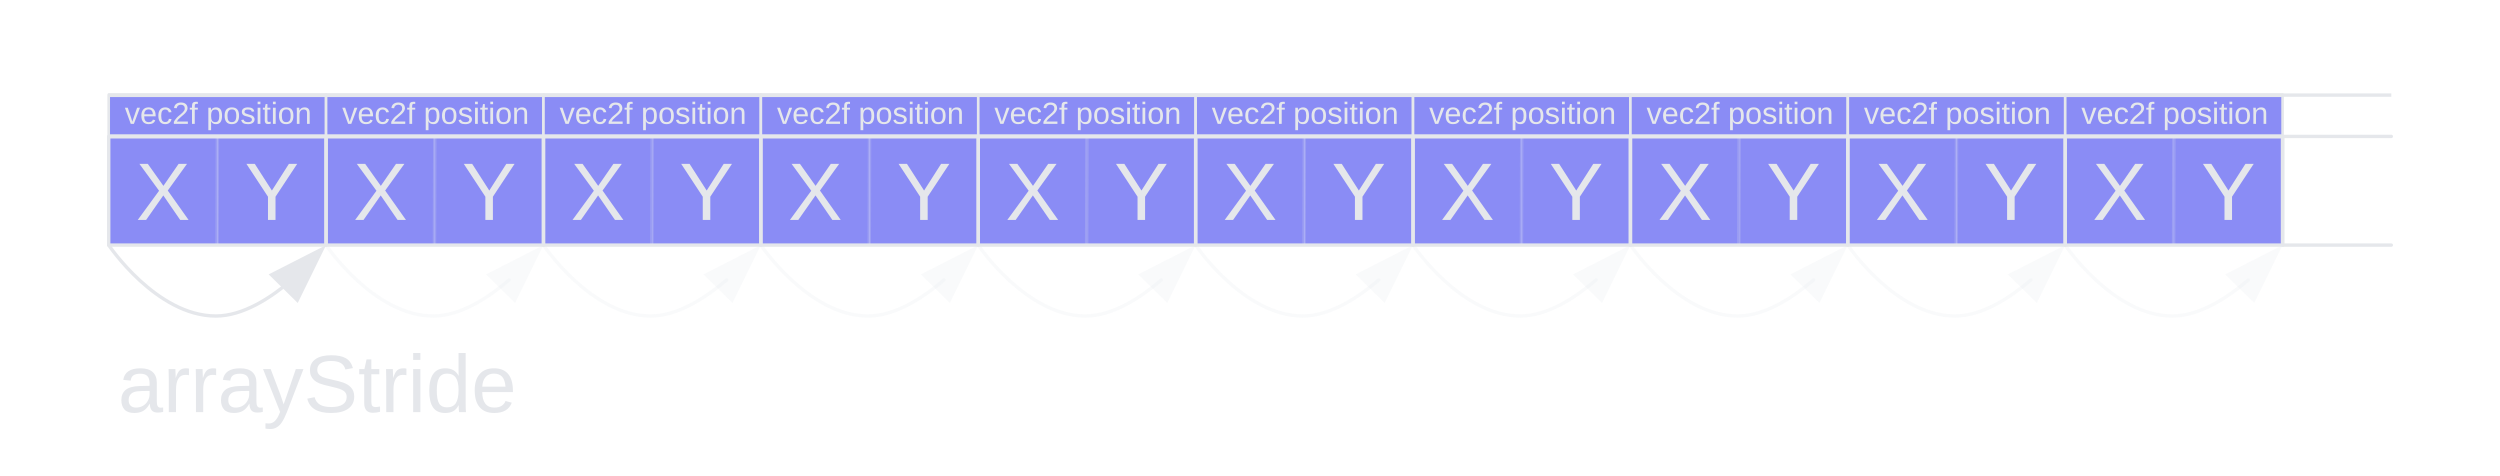
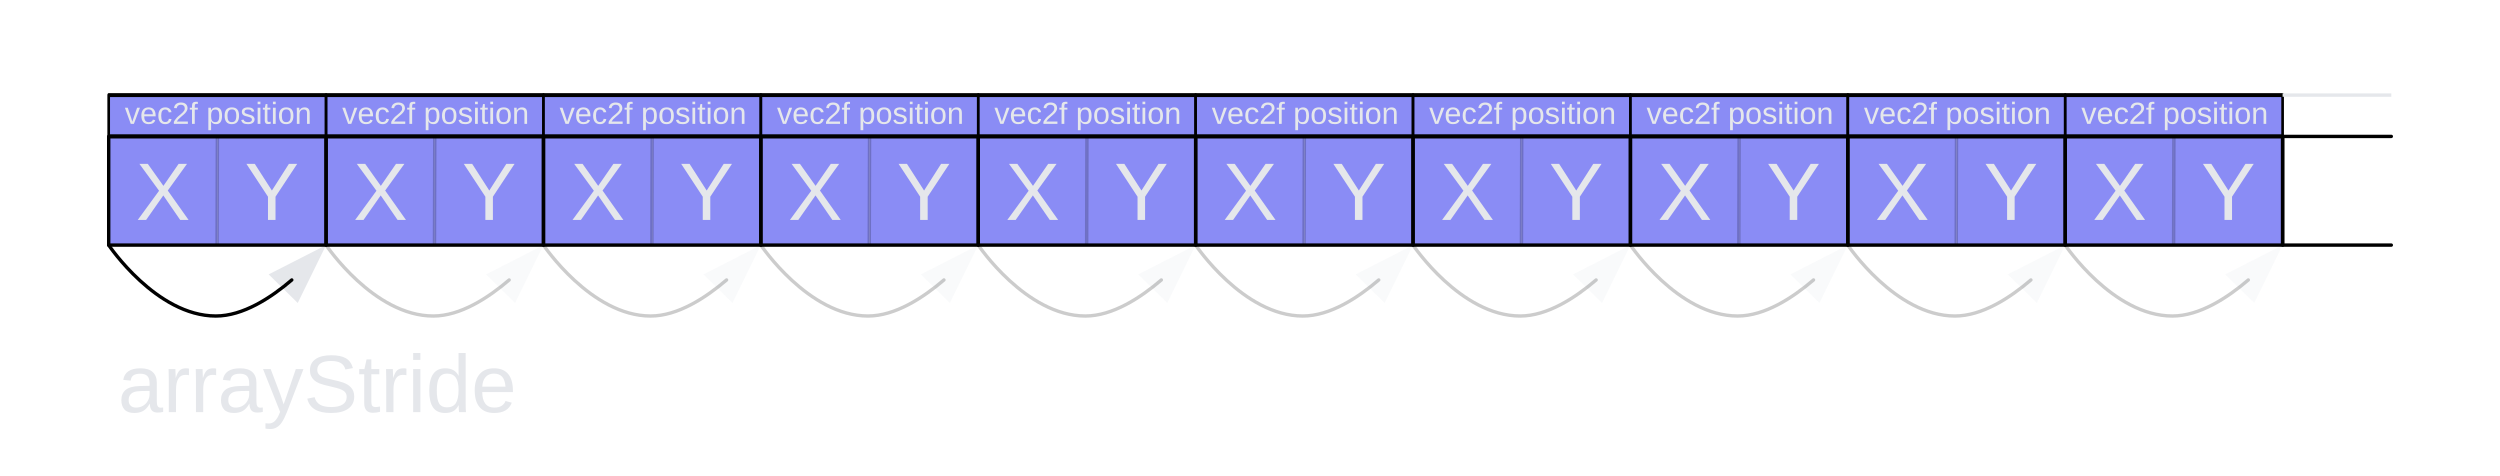
- <svg xmlns="http://www.w3.org/2000/svg" width="100%" height="100%" viewBox="0 0 368 70" version="1.1" xml:space="preserve" style="fill-rule:evenodd;clip-rule:evenodd;stroke-linecap:round;stroke-linejoin:round;stroke-miterlimit:1.5;color:#e5e7eb;fill:currentColor;">
-   <style>
-         *[style*="stroke:black"],
-         *[style*="stroke:rgb(12,0,0)"] {
-             stroke: currentColor !important;
-         }
-     </style>
-   <g transform="matrix(1,0,0,1,-112,-107.921)">
-     <rect x="128" y="128" width="16" height="16" style="fill:rgba(99,102,241,.75);" />
-   </g>
-   <g transform="matrix(1,0,0,1,-80,-107.921)">
-     <rect x="128" y="128" width="16" height="16" style="fill:rgba(99,102,241,.75);" />
-   </g>
-   <g transform="matrix(1,0,0,1,-48,-107.921)">
-     <rect x="128" y="128" width="16" height="16" style="fill:rgba(99,102,241,.75);" />
-   </g>
-   <g transform="matrix(1,0,0,1,-16,-107.921)">
-     <rect x="128" y="128" width="16" height="16" style="fill:rgba(99,102,241,.75);" />
-   </g>
-   <g transform="matrix(1,0,0,1,16,-107.921)">
-     <rect x="128" y="128" width="16" height="16" style="fill:rgba(99,102,241,.75);" />
-   </g>
-   <g transform="matrix(1,0,0,1,48,-107.921)">
-     <rect x="128" y="128" width="16" height="16" style="fill:rgba(99,102,241,.75);" />
-   </g>
-   <g transform="matrix(1,0,0,1,80,-107.921)">
-     <rect x="128" y="128" width="16" height="16" style="fill:rgba(99,102,241,.75);" />
-   </g>
-   <g transform="matrix(1,0,0,1,112,-107.921)">
-     <rect x="128" y="128" width="16" height="16" style="fill:rgba(99,102,241,.75);" />
-   </g>
-   <g transform="matrix(1,0,0,1,144,-107.921)">
-     <rect x="128" y="128" width="16" height="16" style="fill:rgba(99,102,241,.75);" />
-   </g>
-   <g transform="matrix(1,0,0,1,176,-107.921)">
-     <rect x="128" y="128" width="16" height="16" style="fill:rgba(99,102,241,.75);" />
-   </g>
-   <g transform="matrix(1,0,0,1,-116.726,-104.085)">
-     <text x="136.736px" y="136.459px" style="font-family:'ArialMT', 'Arial', sans-serif;font-size:12px;">X</text>
-   </g>
-   <g transform="matrix(1,0,0,1,-84.726,-104.085)">
-     <text x="136.736px" y="136.459px" style="font-family:'ArialMT', 'Arial', sans-serif;font-size:12px;">X</text>
-   </g>
-   <g transform="matrix(1,0,0,1,-52.726,-104.085)">
-     <text x="136.736px" y="136.459px" style="font-family:'ArialMT', 'Arial', sans-serif;font-size:12px;">X</text>
-   </g>
-   <g transform="matrix(1,0,0,1,-20.726,-104.085)">
-     <text x="136.736px" y="136.459px" style="font-family:'ArialMT', 'Arial', sans-serif;font-size:12px;">X</text>
-   </g>
-   <g transform="matrix(1,0,0,1,11.274,-104.085)">
-     <text x="136.736px" y="136.459px" style="font-family:'ArialMT', 'Arial', sans-serif;font-size:12px;">X</text>
-   </g>
-   <g transform="matrix(1,0,0,1,43.274,-104.085)">
-     <text x="136.736px" y="136.459px" style="font-family:'ArialMT', 'Arial', sans-serif;font-size:12px;">X</text>
-   </g>
-   <g transform="matrix(1,0,0,1,75.274,-104.085)">
-     <text x="136.736px" y="136.459px" style="font-family:'ArialMT', 'Arial', sans-serif;font-size:12px;">X</text>
-   </g>
-   <g transform="matrix(1,0,0,1,107.274,-104.085)">
-     <text x="136.736px" y="136.459px" style="font-family:'ArialMT', 'Arial', sans-serif;font-size:12px;">X</text>
-   </g>
-   <g transform="matrix(1,0,0,1,139.274,-104.085)">
-     <text x="136.736px" y="136.459px" style="font-family:'ArialMT', 'Arial', sans-serif;font-size:12px;">X</text>
-   </g>
-   <g transform="matrix(1,0,0,1,171.274,-104.085)">
-     <text x="136.736px" y="136.459px" style="font-family:'ArialMT', 'Arial', sans-serif;font-size:12px;">X</text>
-   </g>
-   <g transform="matrix(1,0,0,1,-96,-107.921)">
-     <rect x="128" y="128" width="16" height="16" style="fill:rgba(99,102,241,.75);" />
-   </g>
-   <g transform="matrix(1,0,0,1,-64,-107.921)">
-     <rect x="128" y="128" width="16" height="16" style="fill:rgba(99,102,241,.75);" />
-   </g>
-   <g transform="matrix(1,0,0,1,-32,-107.921)">
-     <rect x="128" y="128" width="16" height="16" style="fill:rgba(99,102,241,.75);" />
-   </g>
-   <g transform="matrix(1,0,0,1,1.42109e-14,-107.921)">
-     <rect x="128" y="128" width="16" height="16" style="fill:rgba(99,102,241,.75);" />
-   </g>
-   <g transform="matrix(1,0,0,1,32,-107.921)">
-     <rect x="128" y="128" width="16" height="16" style="fill:rgba(99,102,241,.75);" />
-   </g>
-   <g transform="matrix(1,0,0,1,64,-107.921)">
-     <rect x="128" y="128" width="16" height="16" style="fill:rgba(99,102,241,.75);" />
-   </g>
-   <g transform="matrix(1,0,0,1,96,-107.921)">
-     <rect x="128" y="128" width="16" height="16" style="fill:rgba(99,102,241,.75);" />
-   </g>
-   <g transform="matrix(1,0,0,1,128,-107.921)">
-     <rect x="128" y="128" width="16" height="16" style="fill:rgba(99,102,241,.75);" />
-   </g>
-   <g transform="matrix(1,0,0,1,160,-107.921)">
-     <rect x="128" y="128" width="16" height="16" style="fill:rgba(99,102,241,.75);" />
-   </g>
-   <g transform="matrix(1,0,0,1,192,-107.921)">
-     <rect x="128" y="128" width="16" height="16" style="fill:rgba(99,102,241,.75);" />
-   </g>
-   <g transform="matrix(1,0,0,1,-100.726,-104.085)">
-     <text x="136.736px" y="136.459px" style="font-family:'ArialMT', 'Arial', sans-serif;font-size:12px;">Y</text>
-   </g>
-   <g transform="matrix(1,0,0,1,-68.726,-104.085)">
-     <text x="136.736px" y="136.459px" style="font-family:'ArialMT', 'Arial', sans-serif;font-size:12px;">Y</text>
-   </g>
-   <g transform="matrix(1,0,0,1,-36.726,-104.085)">
-     <text x="136.736px" y="136.459px" style="font-family:'ArialMT', 'Arial', sans-serif;font-size:12px;">Y</text>
-   </g>
-   <g transform="matrix(1,0,0,1,-4.726,-104.085)">
-     <text x="136.736px" y="136.459px" style="font-family:'ArialMT', 'Arial', sans-serif;font-size:12px;">Y</text>
-   </g>
-   <g transform="matrix(1,0,0,1,27.274,-104.085)">
-     <text x="136.736px" y="136.459px" style="font-family:'ArialMT', 'Arial', sans-serif;font-size:12px;">Y</text>
-   </g>
-   <g transform="matrix(1,0,0,1,59.274,-104.085)">
-     <text x="136.736px" y="136.459px" style="font-family:'ArialMT', 'Arial', sans-serif;font-size:12px;">Y</text>
-   </g>
-   <g transform="matrix(1,0,0,1,91.274,-104.085)">
-     <text x="136.736px" y="136.459px" style="font-family:'ArialMT', 'Arial', sans-serif;font-size:12px;">Y</text>
-   </g>
-   <g transform="matrix(1,0,0,1,123.274,-104.085)">
-     <text x="136.736px" y="136.459px" style="font-family:'ArialMT', 'Arial', sans-serif;font-size:12px;">Y</text>
-   </g>
-   <g transform="matrix(1,0,0,1,155.274,-104.085)">
-     <text x="136.736px" y="136.459px" style="font-family:'ArialMT', 'Arial', sans-serif;font-size:12px;">Y</text>
-   </g>
-   <g transform="matrix(1,0,0,1,187.274,-104.085)">
-     <text x="136.736px" y="136.459px" style="font-family:'ArialMT', 'Arial', sans-serif;font-size:12px;">Y</text>
-   </g>
-   <g transform="matrix(1,0,0,1,-112,-107.921)">
-     <path d="M464,128L448,128L448,144L464,144" style="fill:none;stroke:black;stroke-width:0.5px;" />
-   </g>
-   <g transform="matrix(0.4,0,0,0.465887,-35.2,-31.0083)">
-     <g transform="matrix(2.5,-0,-0,2.14644,88,66.5576)">
-       <path d="M39.548,40.389L48,36.079L43.824,44.598L39.548,40.389Z" />
-       <path d="M16,36.079C16,36.079 23.005,46.517 31.772,46.517C35.763,46.517 39.867,43.849 42.949,41.21" style="fill:none;stroke:black;stroke-width:0.5px;" />
-     </g>
-   </g>
-   <g transform="matrix(0.4,0,0,0.465887,-3.2,-31.0083)">
-     <g transform="matrix(2.5,-0,-0,2.14644,8,66.5576)">
-       <path d="M71.548,40.389L80,36.079L75.824,44.598L71.548,40.389Z" style="fill-opacity:0.2;" />
-       <path d="M48,36.079C48,36.079 55.005,46.517 63.772,46.517C67.763,46.517 71.867,43.849 74.949,41.21" style="fill:none;stroke:black;stroke-opacity:0.2;stroke-width:0.5px;" />
-     </g>
-   </g>
-   <g transform="matrix(0.4,0,0,0.465887,28.8,-31.0083)">
-     <g transform="matrix(2.5,-0,-0,2.14644,-72,66.5576)">
-       <path d="M103.548,40.389L112,36.079L107.824,44.598L103.548,40.389Z" style="fill-opacity:0.2;" />
-       <path d="M80,36.079C80,36.079 87.005,46.517 95.772,46.517C99.763,46.517 103.867,43.849 106.949,41.21" style="fill:none;stroke:black;stroke-opacity:0.2;stroke-width:0.5px;" />
-     </g>
-   </g>
-   <g transform="matrix(0.4,0,0,0.465887,60.8,-31.0083)">
-     <g transform="matrix(2.5,-0,-0,2.14644,-152,66.5576)">
-       <path d="M135.548,40.389L144,36.079L139.824,44.598L135.548,40.389Z" style="fill-opacity:0.2;" />
-       <path d="M112,36.079C112,36.079 119.005,46.517 127.772,46.517C131.763,46.517 135.867,43.849 138.949,41.21" style="fill:none;stroke:black;stroke-opacity:0.2;stroke-width:0.5px;" />
-     </g>
-   </g>
-   <g transform="matrix(0.4,0,0,0.465887,92.8,-31.0083)">
-     <g transform="matrix(2.5,-0,-0,2.14644,-232,66.5576)">
-       <path d="M167.548,40.389L176,36.079L171.824,44.598L167.548,40.389Z" style="fill-opacity:0.2;" />
-       <path d="M144,36.079C144,36.079 151.005,46.517 159.772,46.517C163.763,46.517 167.867,43.849 170.949,41.21" style="fill:none;stroke:black;stroke-opacity:0.2;stroke-width:0.5px;" />
-     </g>
-   </g>
-   <g transform="matrix(0.4,0,0,0.465887,124.8,-31.0083)">
-     <g transform="matrix(2.5,-0,-0,2.14644,-312,66.5576)">
-       <path d="M199.548,40.389L208,36.079L203.824,44.598L199.548,40.389Z" style="fill-opacity:0.2;" />
-       <path d="M176,36.079C176,36.079 183.005,46.517 191.772,46.517C195.763,46.517 199.867,43.849 202.949,41.21" style="fill:none;stroke:black;stroke-opacity:0.2;stroke-width:0.5px;" />
-     </g>
-   </g>
-   <g transform="matrix(0.4,0,0,0.465887,156.8,-31.0083)">
-     <g transform="matrix(2.5,-0,-0,2.14644,-392,66.5576)">
-       <path d="M231.548,40.389L240,36.079L235.824,44.598L231.548,40.389Z" style="fill-opacity:0.2;" />
-       <path d="M208,36.079C208,36.079 215.005,46.517 223.772,46.517C227.763,46.517 231.867,43.849 234.949,41.21" style="fill:none;stroke:black;stroke-opacity:0.2;stroke-width:0.5px;" />
-     </g>
-   </g>
-   <g transform="matrix(0.4,0,0,0.465887,188.8,-31.0083)">
-     <g transform="matrix(2.5,-0,-0,2.14644,-472,66.5576)">
-       <path d="M263.548,40.389L272,36.079L267.824,44.598L263.548,40.389Z" style="fill-opacity:0.2;" />
-       <path d="M240,36.079C240,36.079 247.005,46.517 255.772,46.517C259.763,46.517 263.867,43.849 266.949,41.21" style="fill:none;stroke:black;stroke-opacity:0.2;stroke-width:0.5px;" />
-     </g>
-   </g>
-   <g transform="matrix(0.4,0,0,0.465887,220.8,-31.0083)">
-     <g transform="matrix(2.5,-0,-0,2.14644,-552,66.5576)">
-       <path d="M295.548,40.389L304,36.079L299.824,44.598L295.548,40.389Z" style="fill-opacity:0.2;" />
-       <path d="M272,36.079C272,36.079 279.005,46.517 287.772,46.517C291.763,46.517 295.867,43.849 298.949,41.21" style="fill:none;stroke:black;stroke-opacity:0.2;stroke-width:0.5px;" />
-     </g>
-   </g>
-   <g transform="matrix(0.4,0,0,0.465887,252.8,-31.0083)">
-     <g transform="matrix(2.5,-0,-0,2.14644,-632,66.5576)">
-       <path d="M327.548,40.389L336,36.079L331.824,44.598L327.548,40.389Z" style="fill-opacity:0.2;" />
-       <path d="M304,36.079C304,36.079 311.005,46.517 319.772,46.517C323.763,46.517 327.867,43.849 330.949,41.21" style="fill:none;stroke:black;stroke-opacity:0.2;stroke-width:0.5px;" />
-     </g>
-   </g>
-   <g transform="matrix(1,0,0,1,-134.528,-45.8679)">
-     <text x="151.875px" y="106.537px" style="font-family:'ArialMT', 'Arial', sans-serif;font-size:12px;">arrayStride</text>
-   </g>
-   <g transform="matrix(1,0,0,1.49086,-112,-170.751)">
-     <rect x="128" y="123.921" width="32" height="4.079" style="fill:rgba(99,102,241,.75);stroke:black;stroke-width:0.39px;" />
-   </g>
-   <g transform="matrix(1,0,0,1.49086,-80,-170.751)">
-     <rect x="128" y="123.921" width="32" height="4.079" style="fill:rgba(99,102,241,.75);stroke:black;stroke-width:0.39px;" />
-   </g>
-   <g transform="matrix(1,0,0,1.49086,-48,-170.751)">
-     <rect x="128" y="123.921" width="32" height="4.079" style="fill:rgba(99,102,241,.75);stroke:black;stroke-width:0.39px;" />
-   </g>
-   <g transform="matrix(1,0,0,1.49086,-16,-170.751)">
-     <rect x="128" y="123.921" width="32" height="4.079" style="fill:rgba(99,102,241,.75);stroke:black;stroke-width:0.39px;" />
-   </g>
-   <g transform="matrix(1,0,0,1.49086,16,-170.751)">
-     <rect x="128" y="123.921" width="32" height="4.079" style="fill:rgba(99,102,241,.75);stroke:black;stroke-width:0.39px;" />
-   </g>
-   <g transform="matrix(1,0,0,1.49086,48,-170.751)">
-     <rect x="128" y="123.921" width="32" height="4.079" style="fill:rgba(99,102,241,.75);stroke:black;stroke-width:0.39px;" />
-   </g>
-   <g transform="matrix(1,0,0,1.49086,80,-170.751)">
-     <rect x="128" y="123.921" width="32" height="4.079" style="fill:rgba(99,102,241,.75);stroke:black;stroke-width:0.39px;" />
-   </g>
-   <g transform="matrix(1,0,0,1.49086,112,-170.751)">
-     <rect x="128" y="123.921" width="32" height="4.079" style="fill:rgba(99,102,241,.75);stroke:black;stroke-width:0.39px;" />
-   </g>
-   <g transform="matrix(1,0,0,1.49086,144,-170.751)">
-     <rect x="128" y="123.921" width="32" height="4.079" style="fill:rgba(99,102,241,.75);stroke:black;stroke-width:0.39px;" />
-   </g>
-   <g transform="matrix(1,0,0,1.49086,176,-170.751)">
-     <rect x="128" y="123.921" width="32" height="4.079" style="fill:rgba(99,102,241,.75);stroke:black;stroke-width:0.39px;" />
-   </g>
-   <g transform="matrix(1,0,0,1,-111.738,-107.951)">
-     <text x="130.106px" y="126.18px" style="font-family:'ArialMT', 'Arial', sans-serif;font-size:4.5px;">vec2f position</text>
-   </g>
-   <g transform="matrix(1,0,0,1,-79.7378,-107.951)">
-     <text x="130.106px" y="126.18px" style="font-family:'ArialMT', 'Arial', sans-serif;font-size:4.5px;">vec2f position</text>
-   </g>
-   <g transform="matrix(1,0,0,1,-47.7378,-107.951)">
-     <text x="130.106px" y="126.18px" style="font-family:'ArialMT', 'Arial', sans-serif;font-size:4.5px;">vec2f position</text>
-   </g>
-   <g transform="matrix(1,0,0,1,-15.7378,-107.951)">
-     <text x="130.106px" y="126.18px" style="font-family:'ArialMT', 'Arial', sans-serif;font-size:4.5px;">vec2f position</text>
-   </g>
-   <g transform="matrix(1,0,0,1,16.2622,-107.951)">
-     <text x="130.106px" y="126.18px" style="font-family:'ArialMT', 'Arial', sans-serif;font-size:4.5px;">vec2f position</text>
-   </g>
-   <g transform="matrix(1,0,0,1,48.2622,-107.951)">
-     <text x="130.106px" y="126.18px" style="font-family:'ArialMT', 'Arial', sans-serif;font-size:4.5px;">vec2f position</text>
-   </g>
-   <g transform="matrix(1,0,0,1,80.2622,-107.951)">
-     <text x="130.106px" y="126.18px" style="font-family:'ArialMT', 'Arial', sans-serif;font-size:4.5px;">vec2f position</text>
-   </g>
-   <g transform="matrix(1,0,0,1,112.262,-107.951)">
-     <text x="130.106px" y="126.18px" style="font-family:'ArialMT', 'Arial', sans-serif;font-size:4.5px;">vec2f position</text>
-   </g>
-   <g transform="matrix(1,0,0,1,144.262,-107.951)">
-     <text x="130.106px" y="126.18px" style="font-family:'ArialMT', 'Arial', sans-serif;font-size:4.5px;">vec2f position</text>
-   </g>
-   <g transform="matrix(1,0,0,1,176.262,-107.951)">
-     <text x="130.106px" y="126.18px" style="font-family:'ArialMT', 'Arial', sans-serif;font-size:4.5px;">vec2f position</text>
-   </g>
-   <g transform="matrix(1,0.000106409,0.000106409,0.960985,-112.015,-102.318)">
-     <path d="M144,127.35L143.955,144" style="fill:none;stroke:black;stroke-opacity:0.2;stroke-width:0.51px;stroke-linecap:butt;" />
-   </g>
-   <g transform="matrix(1,0.000106409,0.000106409,0.960985,-80.0153,-102.318)">
-     <path d="M144,127.35L143.955,144" style="fill:none;stroke:black;stroke-opacity:0.2;stroke-width:0.51px;stroke-linecap:butt;" />
-   </g>
-   <g transform="matrix(1,0.000106409,0.000106409,0.960985,-48.0153,-102.318)">
-     <path d="M144,127.35L143.955,144" style="fill:none;stroke:black;stroke-opacity:0.2;stroke-width:0.51px;stroke-linecap:butt;" />
-   </g>
-   <g transform="matrix(1,0.000106409,0.000106409,0.960985,-16.0153,-102.318)">
-     <path d="M144,127.35L143.955,144" style="fill:none;stroke:black;stroke-opacity:0.2;stroke-width:0.51px;stroke-linecap:butt;" />
-   </g>
-   <g transform="matrix(1,0.000106409,0.000106409,0.960985,15.9847,-102.318)">
-     <path d="M144,127.35L143.955,144" style="fill:none;stroke:black;stroke-opacity:0.2;stroke-width:0.51px;stroke-linecap:butt;" />
-   </g>
-   <g transform="matrix(1,0.000106409,0.000106409,0.960985,47.9847,-102.318)">
-     <path d="M144,127.35L143.955,144" style="fill:none;stroke:black;stroke-opacity:0.2;stroke-width:0.51px;stroke-linecap:butt;" />
-   </g>
-   <g transform="matrix(1,0.000106409,0.000106409,0.960985,79.9847,-102.318)">
-     <path d="M144,127.35L143.955,144" style="fill:none;stroke:black;stroke-opacity:0.2;stroke-width:0.51px;stroke-linecap:butt;" />
-   </g>
-   <g transform="matrix(1,0.000106409,0.000106409,0.960985,111.985,-102.318)">
-     <path d="M144,127.35L143.955,144" style="fill:none;stroke:black;stroke-opacity:0.2;stroke-width:0.51px;stroke-linecap:butt;" />
-   </g>
-   <g transform="matrix(1,0.000106409,0.000106409,0.960985,143.985,-102.318)">
-     <path d="M144,127.35L143.955,144" style="fill:none;stroke:black;stroke-opacity:0.2;stroke-width:0.51px;stroke-linecap:butt;" />
-   </g>
-   <g transform="matrix(1,0.000106409,0.000106409,0.960985,175.985,-102.318)">
-     <path d="M144,127.35L143.955,144" style="fill:none;stroke:black;stroke-opacity:0.2;stroke-width:0.51px;stroke-linecap:butt;" />
-   </g>
-   <g transform="matrix(1,0,0,1,-112,-107.921)">
-     <rect x="128" y="128" width="32" height="16" style="fill:none;stroke:black;stroke-width:0.5px;stroke-linecap:butt;" />
-   </g>
-   <g transform="matrix(1,0,0,1,-80,-107.921)">
-     <rect x="128" y="128" width="32" height="16" style="fill:none;stroke:black;stroke-width:0.5px;stroke-linecap:butt;" />
-   </g>
-   <g transform="matrix(1,0,0,1,-48,-107.921)">
-     <rect x="128" y="128" width="32" height="16" style="fill:none;stroke:black;stroke-width:0.5px;stroke-linecap:butt;" />
-   </g>
-   <g transform="matrix(1,0,0,1,-16,-107.921)">
-     <rect x="128" y="128" width="32" height="16" style="fill:none;stroke:black;stroke-width:0.5px;stroke-linecap:butt;" />
-   </g>
-   <g transform="matrix(1,0,0,1,16,-107.921)">
-     <rect x="128" y="128" width="32" height="16" style="fill:none;stroke:black;stroke-width:0.5px;stroke-linecap:butt;" />
-   </g>
-   <g transform="matrix(1,0,0,1,48,-107.921)">
-     <rect x="128" y="128" width="32" height="16" style="fill:none;stroke:black;stroke-width:0.5px;stroke-linecap:butt;" />
-   </g>
-   <g transform="matrix(1,0,0,1,80,-107.921)">
-     <rect x="128" y="128" width="32" height="16" style="fill:none;stroke:black;stroke-width:0.5px;stroke-linecap:butt;" />
-   </g>
-   <g transform="matrix(1,0,0,1,112,-107.921)">
-     <rect x="128" y="128" width="32" height="16" style="fill:none;stroke:black;stroke-width:0.5px;stroke-linecap:butt;" />
-   </g>
-   <g transform="matrix(1,0,0,1,144,-107.921)">
-     <rect x="128" y="128" width="32" height="16" style="fill:none;stroke:black;stroke-width:0.5px;stroke-linecap:butt;" />
-   </g>
-   <g transform="matrix(1,0,0,1,176,-107.921)">
-     <rect x="128" y="128" width="32" height="16" style="fill:none;stroke:black;stroke-width:0.5px;stroke-linecap:butt;" />
-   </g>
-   <g transform="matrix(1,0,0,1,-112,-109.923)">
-     <path d="M448,123.921L464,123.921" style="fill:none;stroke:rgb(12,0,0);stroke-width:0.5px;stroke-linecap:butt;" />
-   </g>
+ <svg xmlns="http://www.w3.org/2000/svg" xml:space="preserve" style="fill-rule:evenodd;clip-rule:evenodd;stroke-linecap:round;stroke-linejoin:round;stroke-miterlimit:1.5;color:#e5e7eb;fill:currentColor" viewBox="0 0 368 70">
+   <style>[style*="stroke:black"]{stroke:currentColor!important}</style>
+   <path d="M128 128h16v16h-16z" style="fill:rgba(99,102,241,.75)" transform="translate(-112 -107.921)" />
+   <path d="M128 128h16v16h-16z" style="fill:rgba(99,102,241,.75)" transform="translate(-80 -107.921)" />
+   <path d="M128 128h16v16h-16z" style="fill:rgba(99,102,241,.75)" transform="translate(-48 -107.921)" />
+   <path d="M128 128h16v16h-16z" style="fill:rgba(99,102,241,.75)" transform="translate(-16 -107.921)" />
+   <path d="M128 128h16v16h-16z" style="fill:rgba(99,102,241,.75)" transform="translate(16 -107.921)" />
+   <path d="M128 128h16v16h-16z" style="fill:rgba(99,102,241,.75)" transform="translate(48 -107.921)" />
+   <path d="M128 128h16v16h-16z" style="fill:rgba(99,102,241,.75)" transform="translate(80 -107.921)" />
+   <path d="M128 128h16v16h-16z" style="fill:rgba(99,102,241,.75)" transform="translate(112 -107.921)" />
+   <path d="M128 128h16v16h-16z" style="fill:rgba(99,102,241,.75)" transform="translate(144 -107.921)" />
+   <path d="M128 128h16v16h-16z" style="fill:rgba(99,102,241,.75)" transform="translate(176 -107.921)" />
+   <text x="136.736" y="136.459" style="font-family:&quot;ArialMT&quot;,&quot;Arial&quot;,sans-serif;font-size:12px" transform="translate(-116.726 -104.085)">X</text>
+   <text x="136.736" y="136.459" style="font-family:&quot;ArialMT&quot;,&quot;Arial&quot;,sans-serif;font-size:12px" transform="translate(-84.726 -104.085)">X</text>
+   <text x="136.736" y="136.459" style="font-family:&quot;ArialMT&quot;,&quot;Arial&quot;,sans-serif;font-size:12px" transform="translate(-52.726 -104.085)">X</text>
+   <text x="136.736" y="136.459" style="font-family:&quot;ArialMT&quot;,&quot;Arial&quot;,sans-serif;font-size:12px" transform="translate(-20.726 -104.085)">X</text>
+   <text x="136.736" y="136.459" style="font-family:&quot;ArialMT&quot;,&quot;Arial&quot;,sans-serif;font-size:12px" transform="translate(11.274 -104.085)">X</text>
+   <text x="136.736" y="136.459" style="font-family:&quot;ArialMT&quot;,&quot;Arial&quot;,sans-serif;font-size:12px" transform="translate(43.274 -104.085)">X</text>
+   <text x="136.736" y="136.459" style="font-family:&quot;ArialMT&quot;,&quot;Arial&quot;,sans-serif;font-size:12px" transform="translate(75.274 -104.085)">X</text>
+   <text x="136.736" y="136.459" style="font-family:&quot;ArialMT&quot;,&quot;Arial&quot;,sans-serif;font-size:12px" transform="translate(107.274 -104.085)">X</text>
+   <text x="136.736" y="136.459" style="font-family:&quot;ArialMT&quot;,&quot;Arial&quot;,sans-serif;font-size:12px" transform="translate(139.274 -104.085)">X</text>
+   <text x="136.736" y="136.459" style="font-family:&quot;ArialMT&quot;,&quot;Arial&quot;,sans-serif;font-size:12px" transform="translate(171.274 -104.085)">X</text>
+   <path d="M128 128h16v16h-16z" style="fill:rgba(99,102,241,.75)" transform="translate(-96 -107.921)" />
+   <path d="M128 128h16v16h-16z" style="fill:rgba(99,102,241,.75)" transform="translate(-64 -107.921)" />
+   <path d="M128 128h16v16h-16z" style="fill:rgba(99,102,241,.75)" transform="translate(-32 -107.921)" />
+   <path d="M128 128h16v16h-16z" style="fill:rgba(99,102,241,.75)" transform="translate(0 -107.921)" />
+   <path d="M128 128h16v16h-16z" style="fill:rgba(99,102,241,.75)" transform="translate(32 -107.921)" />
+   <path d="M128 128h16v16h-16z" style="fill:rgba(99,102,241,.75)" transform="translate(64 -107.921)" />
+   <path d="M128 128h16v16h-16z" style="fill:rgba(99,102,241,.75)" transform="translate(96 -107.921)" />
+   <path d="M128 128h16v16h-16z" style="fill:rgba(99,102,241,.75)" transform="translate(128 -107.921)" />
+   <path d="M128 128h16v16h-16z" style="fill:rgba(99,102,241,.75)" transform="translate(160 -107.921)" />
+   <path d="M128 128h16v16h-16z" style="fill:rgba(99,102,241,.75)" transform="translate(192 -107.921)" />
+   <text x="136.736" y="136.459" style="font-family:&quot;ArialMT&quot;,&quot;Arial&quot;,sans-serif;font-size:12px" transform="translate(-100.726 -104.085)">Y</text>
+   <text x="136.736" y="136.459" style="font-family:&quot;ArialMT&quot;,&quot;Arial&quot;,sans-serif;font-size:12px" transform="translate(-68.726 -104.085)">Y</text>
+   <text x="136.736" y="136.459" style="font-family:&quot;ArialMT&quot;,&quot;Arial&quot;,sans-serif;font-size:12px" transform="translate(-36.726 -104.085)">Y</text>
+   <text x="136.736" y="136.459" style="font-family:&quot;ArialMT&quot;,&quot;Arial&quot;,sans-serif;font-size:12px" transform="translate(-4.726 -104.085)">Y</text>
+   <text x="136.736" y="136.459" style="font-family:&quot;ArialMT&quot;,&quot;Arial&quot;,sans-serif;font-size:12px" transform="translate(27.274 -104.085)">Y</text>
+   <text x="136.736" y="136.459" style="font-family:&quot;ArialMT&quot;,&quot;Arial&quot;,sans-serif;font-size:12px" transform="translate(59.274 -104.085)">Y</text>
+   <text x="136.736" y="136.459" style="font-family:&quot;ArialMT&quot;,&quot;Arial&quot;,sans-serif;font-size:12px" transform="translate(91.274 -104.085)">Y</text>
+   <text x="136.736" y="136.459" style="font-family:&quot;ArialMT&quot;,&quot;Arial&quot;,sans-serif;font-size:12px" transform="translate(123.274 -104.085)">Y</text>
+   <text x="136.736" y="136.459" style="font-family:&quot;ArialMT&quot;,&quot;Arial&quot;,sans-serif;font-size:12px" transform="translate(155.274 -104.085)">Y</text>
+   <text x="136.736" y="136.459" style="font-family:&quot;ArialMT&quot;,&quot;Arial&quot;,sans-serif;font-size:12px" transform="translate(187.274 -104.085)">Y</text>
+   <path d="M464 128h-16v16h16" style="fill:none;stroke:#000;stroke-width:.5px" transform="translate(-112 -107.921)" />
+   <path d="M39.548 40.389 48 36.079l-4.176 8.519z" />
+   <path d="M16 36.079s7.005 10.438 15.772 10.438c3.991 0 8.095-2.668 11.177-5.307" style="fill:none;stroke:#000;stroke-width:.5px" />
+   <path d="M71.548 40.389 80 36.079l-4.176 8.519z" style="fill-opacity:.2" />
+   <path d="M48 36.079s7.005 10.438 15.772 10.438c3.991 0 8.095-2.668 11.177-5.307" style="fill:none;stroke:#000;stroke-opacity:.2;stroke-width:.5px" />
+   <path d="m103.548 40.389 8.452-4.31-4.176 8.519z" style="fill-opacity:.2" />
+   <path d="M80 36.079s7.005 10.438 15.772 10.438c3.991 0 8.095-2.668 11.177-5.307" style="fill:none;stroke:#000;stroke-opacity:.2;stroke-width:.5px" />
+   <path d="m135.548 40.389 8.452-4.31-4.176 8.519z" style="fill-opacity:.2" />
+   <path d="M112 36.079s7.005 10.438 15.772 10.438c3.991 0 8.095-2.668 11.177-5.307" style="fill:none;stroke:#000;stroke-opacity:.2;stroke-width:.5px" />
+   <path d="m167.548 40.389 8.452-4.31-4.176 8.519z" style="fill-opacity:.2" />
+   <path d="M144 36.079s7.005 10.438 15.772 10.438c3.991 0 8.095-2.668 11.177-5.307" style="fill:none;stroke:#000;stroke-opacity:.2;stroke-width:.5px" />
+   <path d="m199.548 40.389 8.452-4.31-4.176 8.519z" style="fill-opacity:.2" />
+   <path d="M176 36.079s7.005 10.438 15.772 10.438c3.991 0 8.095-2.668 11.177-5.307" style="fill:none;stroke:#000;stroke-opacity:.2;stroke-width:.5px" />
+   <path d="m231.548 40.389 8.452-4.31-4.176 8.519z" style="fill-opacity:.2" />
+   <path d="M208 36.079s7.005 10.438 15.772 10.438c3.991 0 8.095-2.668 11.177-5.307" style="fill:none;stroke:#000;stroke-opacity:.2;stroke-width:.5px" />
+   <path d="m263.548 40.389 8.452-4.31-4.176 8.519z" style="fill-opacity:.2" />
+   <path d="M240 36.079s7.005 10.438 15.772 10.438c3.991 0 8.095-2.668 11.177-5.307" style="fill:none;stroke:#000;stroke-opacity:.2;stroke-width:.5px" />
+   <path d="m295.548 40.389 8.452-4.31-4.176 8.519z" style="fill-opacity:.2" />
+   <path d="M272 36.079s7.005 10.438 15.772 10.438c3.991 0 8.095-2.668 11.177-5.307" style="fill:none;stroke:#000;stroke-opacity:.2;stroke-width:.5px" />
+   <path d="m327.548 40.389 8.452-4.31-4.176 8.519z" style="fill-opacity:.2" />
+   <path d="M304 36.079s7.005 10.438 15.772 10.438c3.991 0 8.095-2.668 11.177-5.307" style="fill:none;stroke:#000;stroke-opacity:.2;stroke-width:.5px" />
+   <text x="151.875" y="106.537" style="font-family:&quot;ArialMT&quot;,&quot;Arial&quot;,sans-serif;font-size:12px" transform="translate(-134.528 -45.868)">arrayStride</text>
+   <path d="M128 123.921h32V128h-32z" style="fill:rgba(99,102,241,.75);stroke:#000;stroke-width:.39px" transform="matrix(1 0 0 1.49086 -112 -170.751)" />
+   <path d="M128 123.921h32V128h-32z" style="fill:rgba(99,102,241,.75);stroke:#000;stroke-width:.39px" transform="matrix(1 0 0 1.49086 -80 -170.751)" />
+   <path d="M128 123.921h32V128h-32z" style="fill:rgba(99,102,241,.75);stroke:#000;stroke-width:.39px" transform="matrix(1 0 0 1.49086 -48 -170.751)" />
+   <path d="M128 123.921h32V128h-32z" style="fill:rgba(99,102,241,.75);stroke:#000;stroke-width:.39px" transform="matrix(1 0 0 1.49086 -16 -170.751)" />
+   <path d="M128 123.921h32V128h-32z" style="fill:rgba(99,102,241,.75);stroke:#000;stroke-width:.39px" transform="matrix(1 0 0 1.49086 16 -170.751)" />
+   <path d="M128 123.921h32V128h-32z" style="fill:rgba(99,102,241,.75);stroke:#000;stroke-width:.39px" transform="matrix(1 0 0 1.49086 48 -170.751)" />
+   <path d="M128 123.921h32V128h-32z" style="fill:rgba(99,102,241,.75);stroke:#000;stroke-width:.39px" transform="matrix(1 0 0 1.49086 80 -170.751)" />
+   <path d="M128 123.921h32V128h-32z" style="fill:rgba(99,102,241,.75);stroke:#000;stroke-width:.39px" transform="matrix(1 0 0 1.49086 112 -170.751)" />
+   <path d="M128 123.921h32V128h-32z" style="fill:rgba(99,102,241,.75);stroke:#000;stroke-width:.39px" transform="matrix(1 0 0 1.49086 144 -170.751)" />
+   <path d="M128 123.921h32V128h-32z" style="fill:rgba(99,102,241,.75);stroke:#000;stroke-width:.39px" transform="matrix(1 0 0 1.49086 176 -170.751)" />
+   <text x="130.106" y="126.18" style="font-family:&quot;ArialMT&quot;,&quot;Arial&quot;,sans-serif;font-size:4.5px" transform="translate(-111.738 -107.951)">vec2f position</text>
+   <text x="130.106" y="126.18" style="font-family:&quot;ArialMT&quot;,&quot;Arial&quot;,sans-serif;font-size:4.5px" transform="translate(-79.738 -107.951)">vec2f position</text>
+   <text x="130.106" y="126.18" style="font-family:&quot;ArialMT&quot;,&quot;Arial&quot;,sans-serif;font-size:4.5px" transform="translate(-47.738 -107.951)">vec2f position</text>
+   <text x="130.106" y="126.18" style="font-family:&quot;ArialMT&quot;,&quot;Arial&quot;,sans-serif;font-size:4.5px" transform="translate(-15.738 -107.951)">vec2f position</text>
+   <text x="130.106" y="126.18" style="font-family:&quot;ArialMT&quot;,&quot;Arial&quot;,sans-serif;font-size:4.5px" transform="translate(16.262 -107.951)">vec2f position</text>
+   <text x="130.106" y="126.18" style="font-family:&quot;ArialMT&quot;,&quot;Arial&quot;,sans-serif;font-size:4.5px" transform="translate(48.262 -107.951)">vec2f position</text>
+   <text x="130.106" y="126.18" style="font-family:&quot;ArialMT&quot;,&quot;Arial&quot;,sans-serif;font-size:4.5px" transform="translate(80.262 -107.951)">vec2f position</text>
+   <text x="130.106" y="126.18" style="font-family:&quot;ArialMT&quot;,&quot;Arial&quot;,sans-serif;font-size:4.5px" transform="translate(112.262 -107.951)">vec2f position</text>
+   <text x="130.106" y="126.18" style="font-family:&quot;ArialMT&quot;,&quot;Arial&quot;,sans-serif;font-size:4.5px" transform="translate(144.262 -107.951)">vec2f position</text>
+   <text x="130.106" y="126.18" style="font-family:&quot;ArialMT&quot;,&quot;Arial&quot;,sans-serif;font-size:4.5px" transform="translate(176.262 -107.951)">vec2f position</text>
+   <path d="m144 127.35-.045 16.65" style="fill:none;stroke:#000;stroke-opacity:.2;stroke-width:.51px;stroke-linecap:butt" transform="matrix(1 .0001 .0001 .96098 -112.015 -102.318)" />
+   <path d="m144 127.35-.045 16.65" style="fill:none;stroke:#000;stroke-opacity:.2;stroke-width:.51px;stroke-linecap:butt" transform="matrix(1 .0001 .0001 .96098 -80.015 -102.318)" />
+   <path d="m144 127.35-.045 16.65" style="fill:none;stroke:#000;stroke-opacity:.2;stroke-width:.51px;stroke-linecap:butt" transform="matrix(1 .0001 .0001 .96098 -48.015 -102.318)" />
+   <path d="m144 127.35-.045 16.65" style="fill:none;stroke:#000;stroke-opacity:.2;stroke-width:.51px;stroke-linecap:butt" transform="matrix(1 .0001 .0001 .96098 -16.015 -102.318)" />
+   <path d="m144 127.35-.045 16.65" style="fill:none;stroke:#000;stroke-opacity:.2;stroke-width:.51px;stroke-linecap:butt" transform="matrix(1 .0001 .0001 .96098 15.985 -102.318)" />
+   <path d="m144 127.35-.045 16.65" style="fill:none;stroke:#000;stroke-opacity:.2;stroke-width:.51px;stroke-linecap:butt" transform="matrix(1 .0001 .0001 .96098 47.985 -102.318)" />
+   <path d="m144 127.35-.045 16.65" style="fill:none;stroke:#000;stroke-opacity:.2;stroke-width:.51px;stroke-linecap:butt" transform="matrix(1 .0001 .0001 .96098 79.985 -102.318)" />
+   <path d="m144 127.35-.045 16.65" style="fill:none;stroke:#000;stroke-opacity:.2;stroke-width:.51px;stroke-linecap:butt" transform="matrix(1 .0001 .0001 .96098 111.985 -102.318)" />
+   <path d="m144 127.35-.045 16.65" style="fill:none;stroke:#000;stroke-opacity:.2;stroke-width:.51px;stroke-linecap:butt" transform="matrix(1 .0001 .0001 .96098 143.985 -102.318)" />
+   <path d="m144 127.35-.045 16.65" style="fill:none;stroke:#000;stroke-opacity:.2;stroke-width:.51px;stroke-linecap:butt" transform="matrix(1 .0001 .0001 .96098 175.985 -102.318)" />
+   <path d="M128 128h32v16h-32z" style="fill:none;stroke:#000;stroke-width:.5px;stroke-linecap:butt" transform="translate(-112 -107.921)" />
+   <path d="M128 128h32v16h-32z" style="fill:none;stroke:#000;stroke-width:.5px;stroke-linecap:butt" transform="translate(-80 -107.921)" />
+   <path d="M128 128h32v16h-32z" style="fill:none;stroke:#000;stroke-width:.5px;stroke-linecap:butt" transform="translate(-48 -107.921)" />
+   <path d="M128 128h32v16h-32z" style="fill:none;stroke:#000;stroke-width:.5px;stroke-linecap:butt" transform="translate(-16 -107.921)" />
+   <path d="M128 128h32v16h-32z" style="fill:none;stroke:#000;stroke-width:.5px;stroke-linecap:butt" transform="translate(16 -107.921)" />
+   <path d="M128 128h32v16h-32z" style="fill:none;stroke:#000;stroke-width:.5px;stroke-linecap:butt" transform="translate(48 -107.921)" />
+   <path d="M128 128h32v16h-32z" style="fill:none;stroke:#000;stroke-width:.5px;stroke-linecap:butt" transform="translate(80 -107.921)" />
+   <path d="M128 128h32v16h-32z" style="fill:none;stroke:#000;stroke-width:.5px;stroke-linecap:butt" transform="translate(112 -107.921)" />
+   <path d="M128 128h32v16h-32z" style="fill:none;stroke:#000;stroke-width:.5px;stroke-linecap:butt" transform="translate(144 -107.921)" />
+   <path d="M128 128h32v16h-32z" style="fill:none;stroke:#000;stroke-width:.5px;stroke-linecap:butt" transform="translate(176 -107.921)" />
+   <path d="M448 123.921h16" style="fill:none;stroke:currentColor!important;stroke-width:.5px;stroke-linecap:butt" transform="translate(-112 -109.923)" />
</svg>
